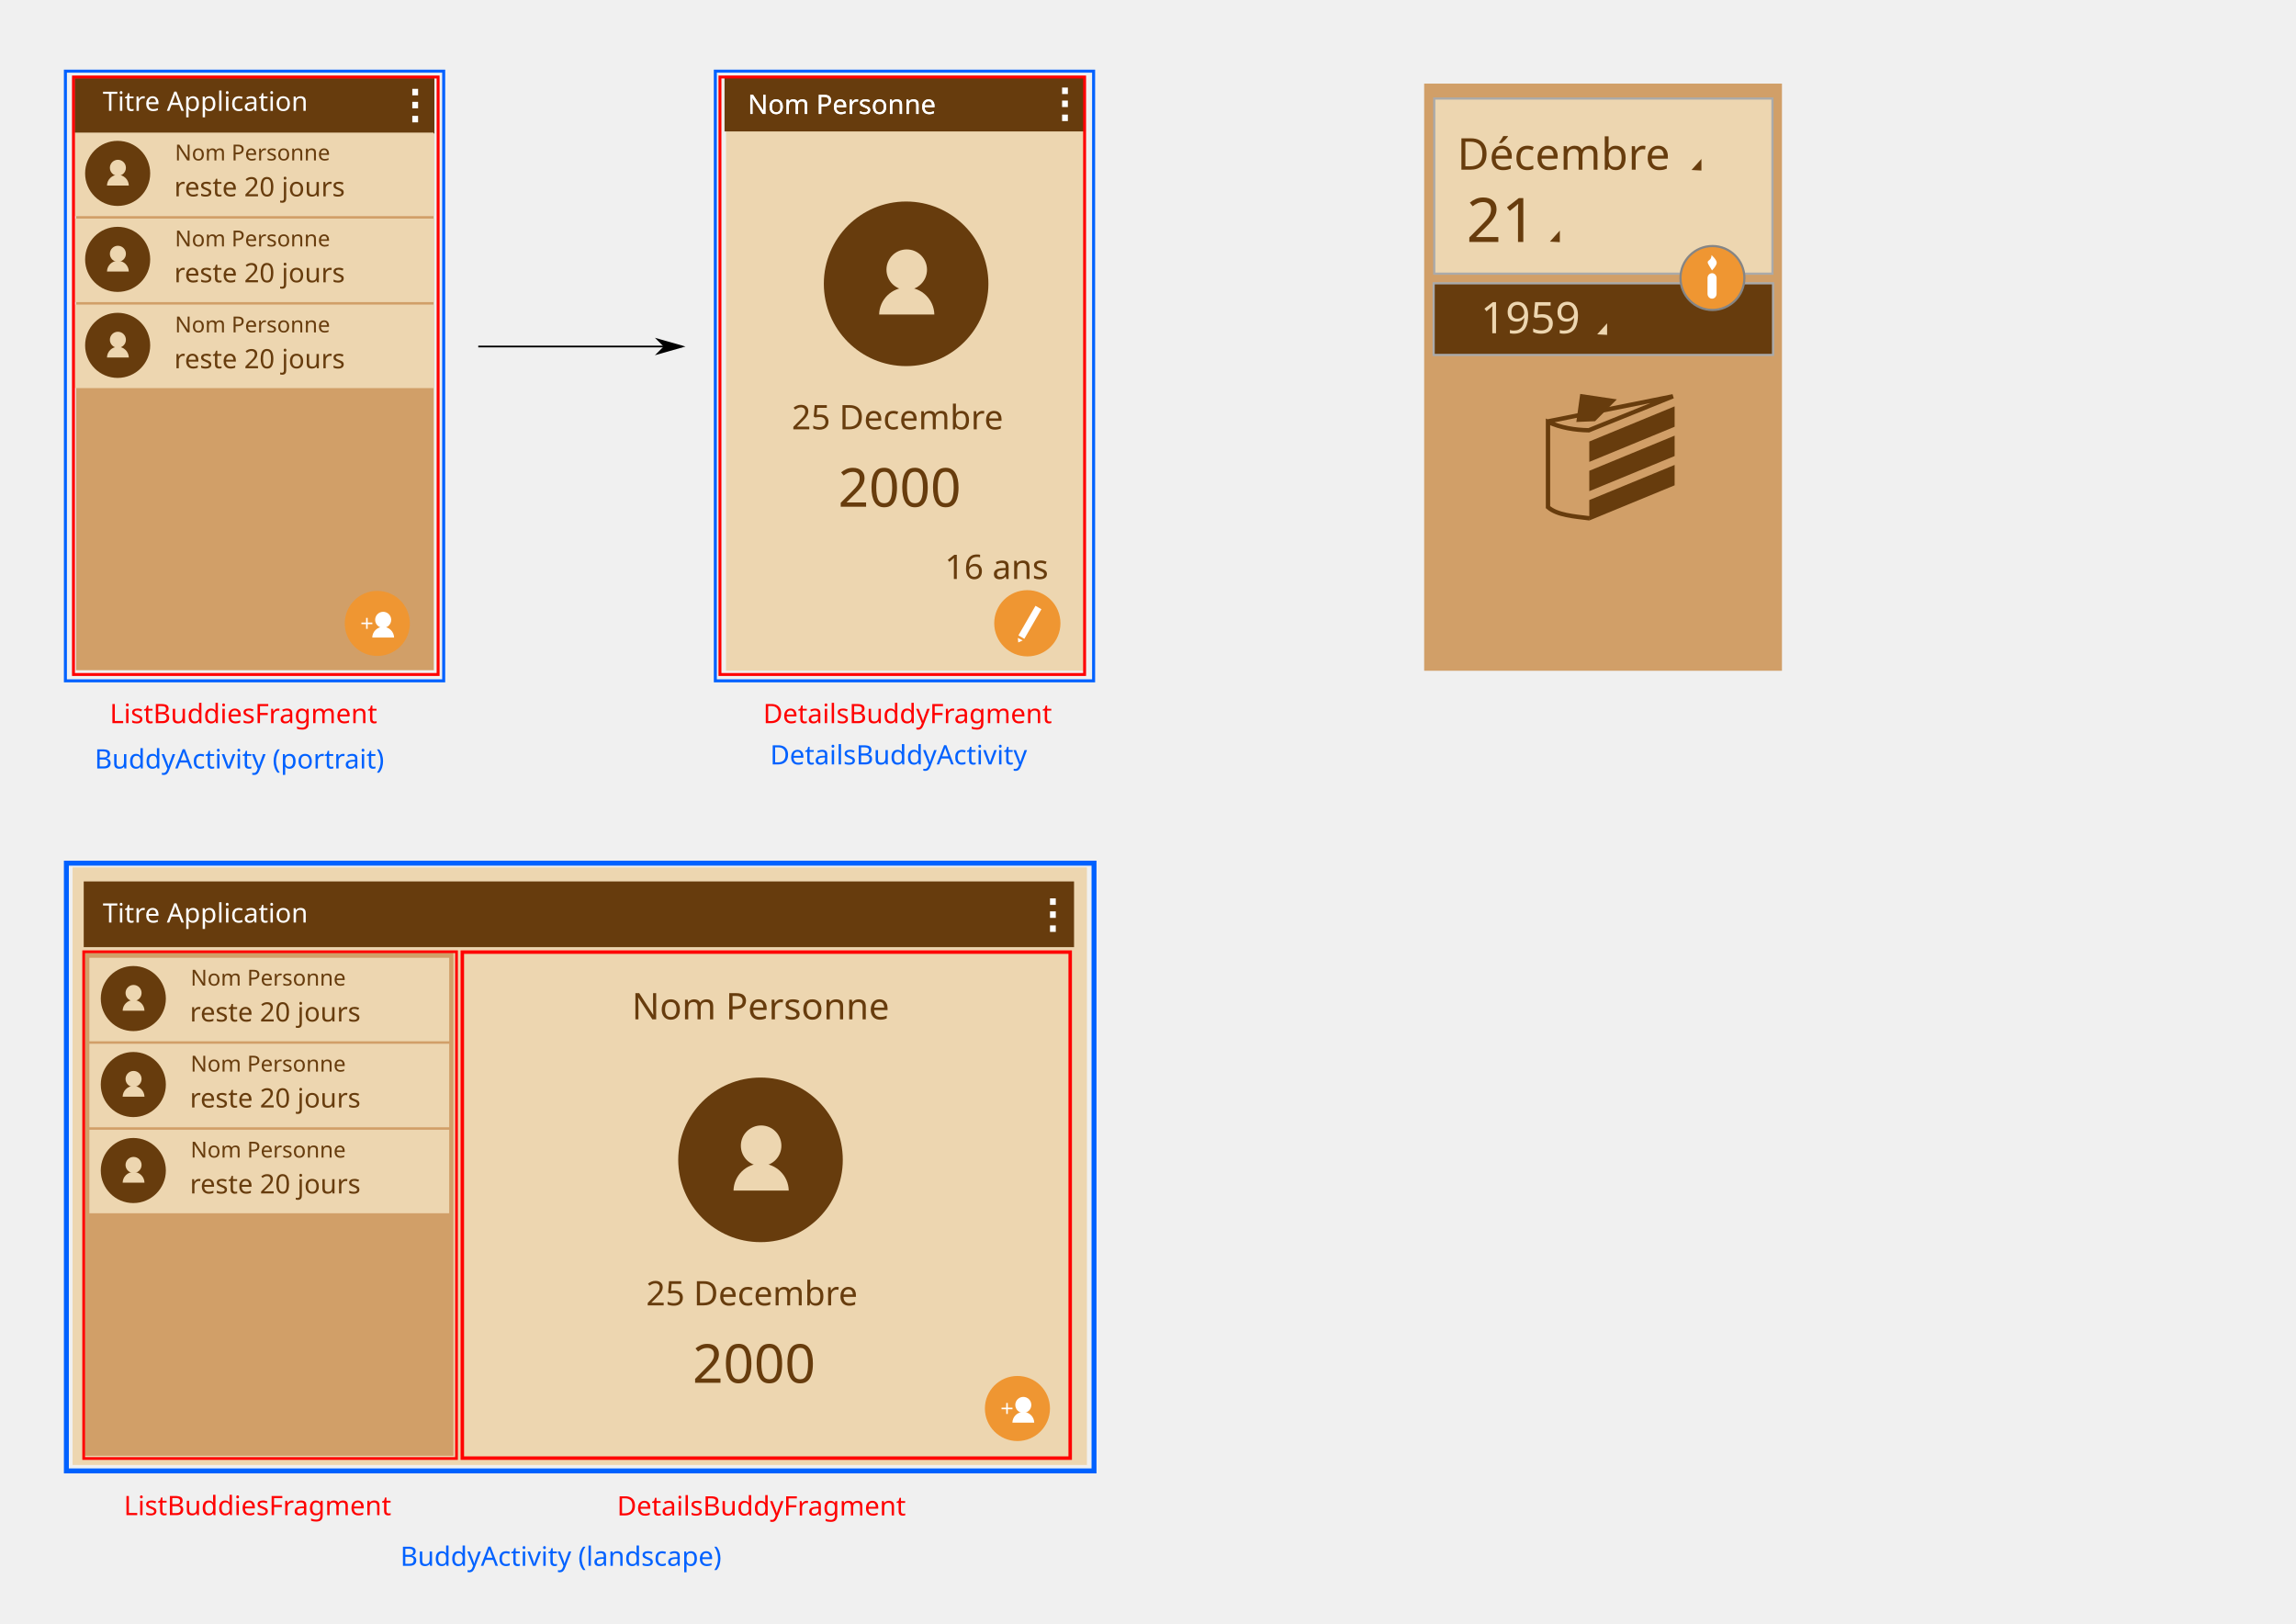
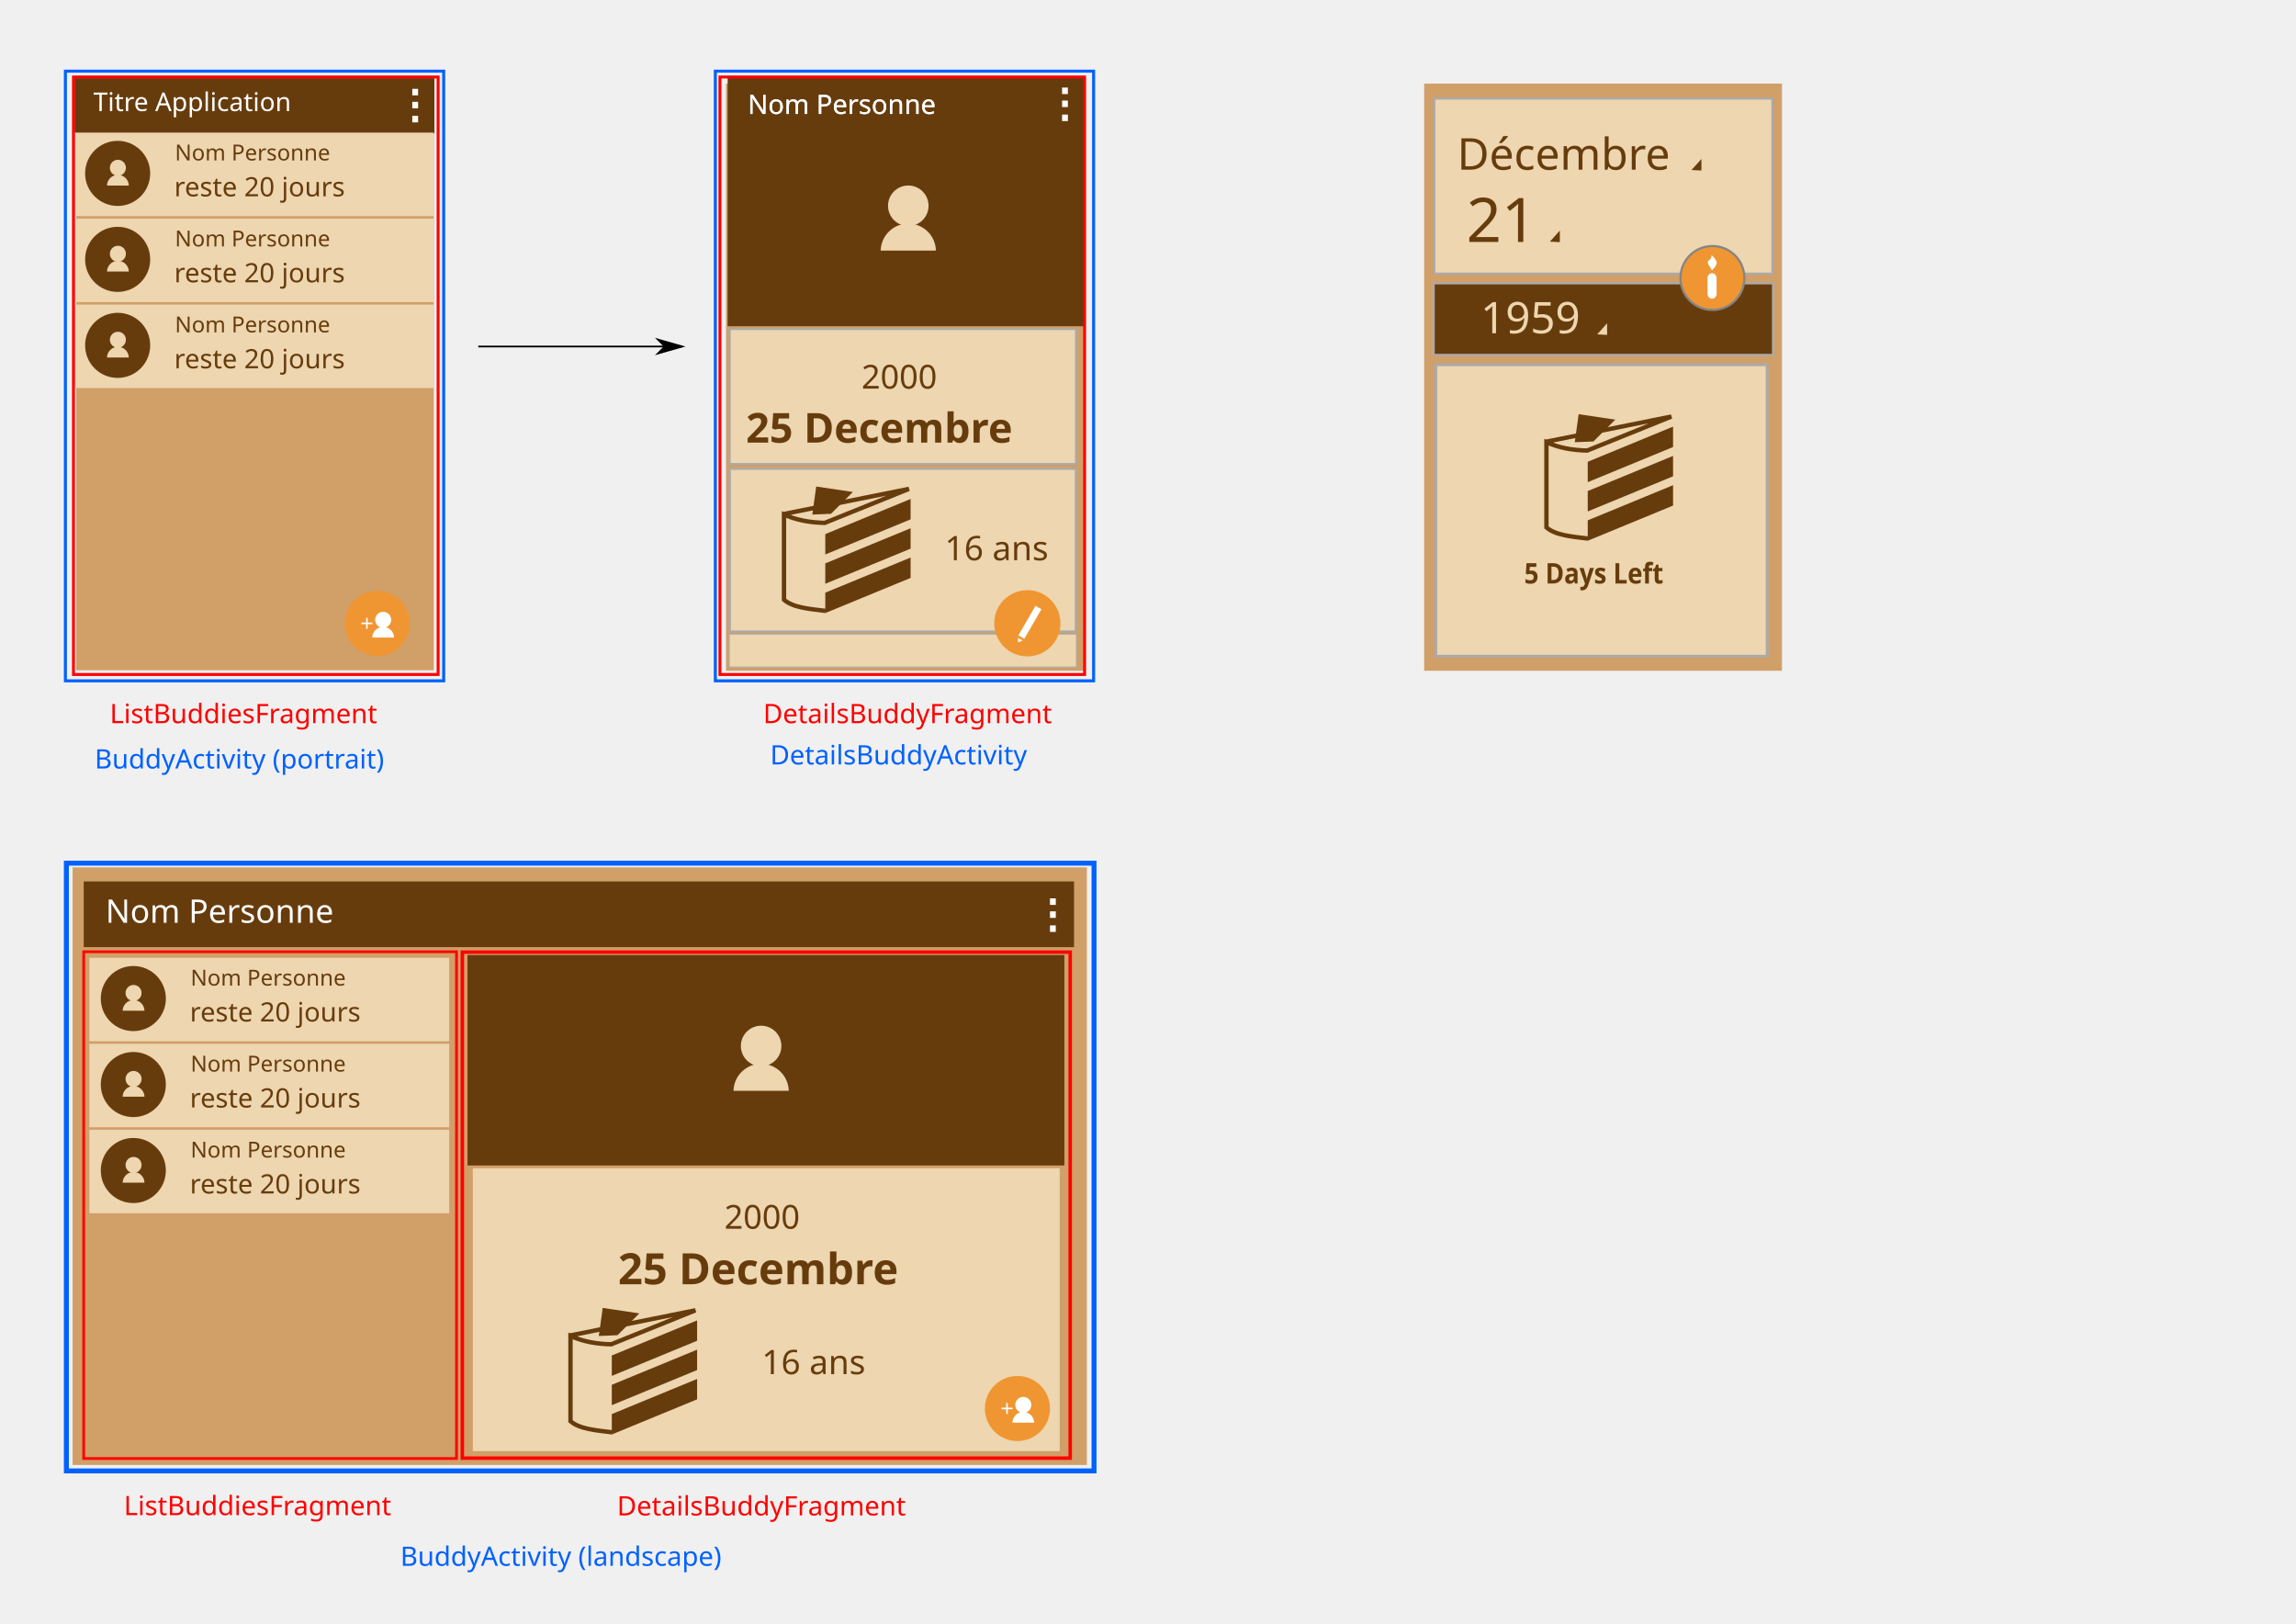
<svg xmlns="http://www.w3.org/2000/svg" width="297mm" height="210mm" viewBox="0 0 1052.362 744.094" id="svg2" version="1.1">
  <defs id="defs4">
    <marker orient="auto" refY="0" refX="0" id="Arrow1Lend" style="overflow:visible">
      <path id="path4386" d="M 0,0 5,-5 -12.5,0 5,5 0,0 Z" style="fill:#000000;fill-opacity:1;fill-rule:evenodd;stroke:#000000;stroke-width:1pt;stroke-opacity:1" transform="matrix(-0.8,0,0,-0.8,-10,0)" />
    </marker>
  </defs>
  <g id="layer1" transform="translate(0,-308.2677)">
-     <rect y="705.767" x="33.273" height="273.848" width="464.905" id="rect4206" style="opacity:1;fill:#edd6b0;fill-opacity:1;stroke:none;stroke-width:1.6;stroke-linecap:round;stroke-linejoin:round;stroke-miterlimit:4;stroke-dasharray:none;stroke-opacity:1" />
+     <rect y="705.767" x="33.273" height="273.848" width="464.905" id="rect4206" style="opacity:1;fill:#d19f68;fill-opacity:1;stroke:none;stroke-width:1.6;stroke-linecap:round;stroke-linejoin:round;stroke-miterlimit:4;stroke-dasharray:none;stroke-opacity:1" />
    <rect style="opacity:1;fill:#d19f68;fill-opacity:1;stroke:none;stroke-width:1.6;stroke-linecap:round;stroke-linejoin:round;stroke-miterlimit:4;stroke-dasharray:none;stroke-opacity:1" id="rect4136" width="163.991" height="271.062" x="34.849" y="344.351" />
    <rect style="opacity:1;fill:#673c0d;fill-opacity:1;stroke:none;stroke-width:1.6;stroke-linecap:round;stroke-linejoin:round;stroke-miterlimit:4;stroke-dasharray:none;stroke-opacity:1" id="rect4138" width="164.932" height="25.331" x="34.176" y="344.086" />
-     <rect style="opacity:1;fill:#edd6b0;fill-opacity:1;stroke:none;stroke-width:1.6;stroke-linecap:round;stroke-linejoin:round;stroke-miterlimit:4;stroke-dasharray:none;stroke-opacity:1" id="rect4136-3" width="163.991" height="269.072" x="332.762" y="346.581" />
-     <g id="g4245" transform="matrix(0.7880698,0,0,0.7880698,-36.45171,713.5297)">
-       <circle r="47.857" cy="160.219" cx="488.571" id="path4208" style="opacity:1;fill:#673c0d;fill-opacity:1;stroke:none;stroke-width:1.6;stroke-linecap:round;stroke-linejoin:round;stroke-miterlimit:4;stroke-dasharray:none;stroke-opacity:1" />
-       <circle r="11.786" cy="152.005" cx="488.929" id="path4210" style="opacity:1;fill:#edd6b0;fill-opacity:1;stroke:none;stroke-width:1.6;stroke-linecap:round;stroke-linejoin:round;stroke-miterlimit:4;stroke-dasharray:none;stroke-opacity:1" />
-       <path id="circle4212" d="M 488.928,162.361 A 16.071,16.071 0 0 0 472.875,178.076 l 32.111,0 a 16.071,16.071 0 0 0 -16.059,-15.715 z" style="opacity:1;fill:#edd6b0;fill-opacity:1;stroke:none;stroke-width:1.6;stroke-linecap:round;stroke-linejoin:round;stroke-miterlimit:4;stroke-dasharray:none;stroke-opacity:1" />
-     </g>
-     <rect style="opacity:1;fill:#673c0d;fill-opacity:1;stroke:none;stroke-width:1.6;stroke-linecap:round;stroke-linejoin:round;stroke-miterlimit:4;stroke-dasharray:none;stroke-opacity:1" id="rect4138-6" width="164.932" height="25.331" x="332.089" y="343.164" />
+     <rect style="opacity:1;fill:#d19f68;fill-opacity:1;stroke:none;stroke-width:1.6;stroke-linecap:round;stroke-linejoin:round;stroke-miterlimit:4;stroke-dasharray:none;stroke-opacity:1" id="rect4136-3" width="163.991" height="269.072" x="332.762" y="346.581" />
+     <rect y="598.853" x="334.242" height="15.108" width="159.145" id="rect4424" style="opacity:1;fill:#edd6b0;fill-opacity:1;stroke:#aaaaaa;stroke-width:0.44;stroke-miterlimit:4;stroke-dasharray:none;stroke-opacity:1" />
+     <g id="g4245" transform="matrix(0.7880698,0,0,0.7880698,-33.59457,659.9583)">
+       <rect style="opacity:1;fill:#673c0d;fill-opacity:1;stroke:none;stroke-width:8;stroke-linecap:round;stroke-linejoin:round;stroke-miterlimit:4;stroke-dasharray:none;stroke-opacity:1" id="rect4334" width="347.141" height="122.36" x="314.541" y="109.096" />
+       <circle r="11.786" cy="161.975" cx="485.303" id="path4210" style="opacity:1;fill:#edd6b0;fill-opacity:1;stroke:none;stroke-width:1.6;stroke-linecap:round;stroke-linejoin:round;stroke-miterlimit:4;stroke-dasharray:none;stroke-opacity:1" />
+       <path id="circle4212" d="m 485.302,172.331 a 16.071,16.071 0 0 0 -16.053,15.715 l 32.111,0 a 16.071,16.071 0 0 0 -16.059,-15.715 z" style="opacity:1;fill:#edd6b0;fill-opacity:1;stroke:none;stroke-width:1.6;stroke-linecap:round;stroke-linejoin:round;stroke-miterlimit:4;stroke-dasharray:none;stroke-opacity:1" />
+     </g>
+     <rect style="opacity:1;fill:#673c0d;fill-opacity:1;stroke:none;stroke-width:1.6;stroke-linecap:round;stroke-linejoin:round;stroke-miterlimit:4;stroke-dasharray:none;stroke-opacity:1" id="rect4138-6" width="163.503" height="114.617" x="333.517" y="343.164" />
    <text xml:space="preserve" style="font-style:normal;font-weight:normal;font-size:12.273px;line-height:125%;font-family:Sans;letter-spacing:0px;word-spacing:0px;fill:#ffffff;fill-opacity:1;stroke:none;stroke-width:1px;stroke-linecap:butt;stroke-linejoin:miter;stroke-opacity:1" x="342.703" y="360.481" id="text4158">
      <tspan id="tspan4160" x="342.703" y="360.481">Nom Personne</tspan>
    </text>
-     <text xml:space="preserve" style="font-style:normal;font-weight:normal;font-size:15.52px;line-height:125%;font-family:Sans;letter-spacing:0px;word-spacing:0px;fill:#673c0d;fill-opacity:1;stroke:none;stroke-width:1px;stroke-linecap:butt;stroke-linejoin:miter;stroke-opacity:1;" x="296.13" y="906.486" id="text4158-7-3">
-       <tspan id="tspan4160-5-5" x="296.13" y="906.486">25 Decembre</tspan>
-     </text>
-     <text id="text4200" y="941.964" x="317.415" style="font-style:normal;font-weight:normal;font-size:24.641px;line-height:125%;font-family:Sans;letter-spacing:0px;word-spacing:0px;fill:#673c0d;fill-opacity:1;stroke:none;stroke-width:1px;stroke-linecap:butt;stroke-linejoin:miter;stroke-opacity:1;" xml:space="preserve">
-       <tspan y="941.964" x="317.415" id="tspan4202">2000</tspan>
-     </text>
-     <text id="text4204" y="573.595" x="433.034" style="font-style:normal;font-weight:normal;font-size:15.52px;line-height:125%;font-family:Sans;letter-spacing:0px;word-spacing:0px;fill:#673c0d;fill-opacity:1;stroke:none;stroke-width:1px;stroke-linecap:butt;stroke-linejoin:miter;stroke-opacity:1;" xml:space="preserve">
-       <tspan y="573.595" x="433.034" id="tspan4206">16 ans</tspan>
+     <rect y="459.077" x="334.466" height="61.802" width="158.696" id="rect4317" style="opacity:1;fill:#edd6b0;fill-opacity:1;stroke:#aaaaaa;stroke-width:0.888;stroke-miterlimit:4;stroke-dasharray:none;stroke-opacity:1" />
+     <rect style="opacity:1;fill:#edd6b0;fill-opacity:1;stroke:#aaaaaa;stroke-width:0.975;stroke-miterlimit:4;stroke-dasharray:none;stroke-opacity:1" id="rect4422" width="158.609" height="74.572" x="334.51" y="523.121" />
+     <text id="text4204" y="565.023" x="433.034" style="font-style:normal;font-weight:normal;font-size:15.52px;line-height:125%;font-family:Sans;letter-spacing:0px;word-spacing:0px;fill:#673c0d;fill-opacity:1;stroke:none;stroke-width:1px;stroke-linecap:butt;stroke-linejoin:miter;stroke-opacity:1" xml:space="preserve">
+       <tspan y="565.023" x="433.034" id="tspan4206">16 ans</tspan>
    </text>
    <text id="text4217" y="660.438" x="43.39" style="font-style:normal;font-weight:normal;font-size:12.273px;line-height:125%;font-family:Sans;letter-spacing:0px;word-spacing:0px;fill:#c60000;fill-opacity:1;stroke:none;stroke-width:1px;stroke-linecap:butt;stroke-linejoin:miter;stroke-opacity:1" xml:space="preserve">
      <tspan y="660.438" x="43.39" id="tspan4219" style="fill:#0061ff;fill-opacity:1">BuddyActivity (portrait)</tspan>
    </text>
    <text id="text4217-6" y="658.581" x="352.983" style="font-style:normal;font-weight:normal;font-size:12.273px;line-height:125%;font-family:Sans;letter-spacing:0px;word-spacing:0px;fill:#0061ff;fill-opacity:1;stroke:none;stroke-width:1px;stroke-linecap:butt;stroke-linejoin:miter;stroke-opacity:1" xml:space="preserve">
      <tspan y="658.581" x="352.983" id="tspan4219-2">DetailsBuddyActivity</tspan>
    </text>
-     <rect y="744.351" x="38.849" height="231.062" width="168.991" id="rect4295" style="opacity:1;fill:#d19f68;fill-opacity:1;stroke:none;stroke-width:1.6;stroke-linecap:round;stroke-linejoin:round;stroke-miterlimit:4;stroke-dasharray:none;stroke-opacity:1" />
+     <rect y="843.636" x="216.707" height="129.634" width="268.991" id="rect4295" style="opacity:1;fill:#edd6b0;fill-opacity:1;stroke:none;stroke-width:1.6;stroke-linecap:round;stroke-linejoin:round;stroke-miterlimit:4;stroke-dasharray:none;stroke-opacity:1" />
    <rect style="opacity:1;fill:#edd6b0;fill-opacity:1;stroke:none;stroke-width:1.6;stroke-linecap:round;stroke-linejoin:round;stroke-miterlimit:4;stroke-dasharray:none;stroke-opacity:1" id="rect4243" width="164.932" height="38.278" x="40.959" y="747.184" />
    <g id="g4250" transform="matrix(0.3116992,0,0,0.3116992,-91.18051,715.9364)">
      <circle style="opacity:1;fill:#673c0d;fill-opacity:1;stroke:none;stroke-width:1.6;stroke-linecap:round;stroke-linejoin:round;stroke-miterlimit:4;stroke-dasharray:none;stroke-opacity:1" id="circle4252" cx="488.571" cy="160.219" r="47.857" />
      <circle style="opacity:1;fill:#edd6b0;fill-opacity:1;stroke:none;stroke-width:1.6;stroke-linecap:round;stroke-linejoin:round;stroke-miterlimit:4;stroke-dasharray:none;stroke-opacity:1" id="circle4254" cx="488.929" cy="152.005" r="11.786" />
      <path style="opacity:1;fill:#edd6b0;fill-opacity:1;stroke:none;stroke-width:1.6;stroke-linecap:round;stroke-linejoin:round;stroke-miterlimit:4;stroke-dasharray:none;stroke-opacity:1" d="M 488.928,162.361 A 16.071,16.071 0 0 0 472.875,178.076 l 32.111,0 a 16.071,16.071 0 0 0 -16.059,-15.715 z" id="path4256" />
    </g>
    <text id="text4258" y="776.391" x="87.018" style="font-style:normal;font-weight:normal;font-size:12.23px;line-height:125%;font-family:Sans;letter-spacing:0px;word-spacing:0px;fill:#673c0d;fill-opacity:1;stroke:none;stroke-width:1px;stroke-linecap:butt;stroke-linejoin:miter;stroke-opacity:1;" xml:space="preserve">
      <tspan y="776.391" x="87.018" id="tspan4260">reste 20 jours</tspan>
    </text>
    <circle style="opacity:1;fill:#ef9632;fill-opacity:1;stroke:none;stroke-width:1.6;stroke-linecap:round;stroke-linejoin:round;stroke-miterlimit:4;stroke-dasharray:none;stroke-opacity:1" id="circle4339" cx="172.933" cy="593.96" r="14.917" />
    <rect style="opacity:1;fill:#ffffff;fill-opacity:1;stroke:none;stroke-width:1.6;stroke-linecap:round;stroke-linejoin:round;stroke-miterlimit:4;stroke-dasharray:none;stroke-opacity:1" id="rect4348" width="0.719" height="5.027" x="167.8" y="591.421" />
    <rect y="165.646" x="-594.294" height="5.027" width="0.719" id="rect4350" style="opacity:1;fill:#ffffff;fill-opacity:1;stroke:none;stroke-width:1.6;stroke-linecap:round;stroke-linejoin:round;stroke-miterlimit:4;stroke-dasharray:none;stroke-opacity:1" transform="matrix(0,-1,1,0,0,0)" />
    <text xml:space="preserve" style="font-style:normal;font-weight:normal;font-size:10.13px;line-height:125%;font-family:Sans;letter-spacing:0px;word-spacing:0px;fill:#673c0d;fill-opacity:1;stroke:none;stroke-width:1px;stroke-linecap:butt;stroke-linejoin:miter;stroke-opacity:1;" x="87.336" y="759.938" id="text4158-3">
      <tspan id="tspan4160-6" x="87.336" y="759.938">Nom Personne</tspan>
    </text>
    <rect y="786.588" x="40.959" height="38.278" width="164.932" id="rect4214" style="opacity:1;fill:#edd6b0;fill-opacity:1;stroke:none;stroke-width:1.6;stroke-linecap:round;stroke-linejoin:round;stroke-miterlimit:4;stroke-dasharray:none;stroke-opacity:1" />
    <g transform="matrix(0.3116992,0,0,0.3116992,-91.18051,755.3398)" id="g4216">
      <circle r="47.857" cy="160.219" cx="488.571" id="circle4218" style="opacity:1;fill:#673c0d;fill-opacity:1;stroke:none;stroke-width:1.6;stroke-linecap:round;stroke-linejoin:round;stroke-miterlimit:4;stroke-dasharray:none;stroke-opacity:1" />
      <circle r="11.786" cy="152.005" cx="488.929" id="circle4220" style="opacity:1;fill:#edd6b0;fill-opacity:1;stroke:none;stroke-width:1.6;stroke-linecap:round;stroke-linejoin:round;stroke-miterlimit:4;stroke-dasharray:none;stroke-opacity:1" />
      <path id="path4222" d="M 488.928,162.361 A 16.071,16.071 0 0 0 472.875,178.076 l 32.111,0 a 16.071,16.071 0 0 0 -16.059,-15.715 z" style="opacity:1;fill:#edd6b0;fill-opacity:1;stroke:none;stroke-width:1.6;stroke-linecap:round;stroke-linejoin:round;stroke-miterlimit:4;stroke-dasharray:none;stroke-opacity:1" />
    </g>
    <text xml:space="preserve" style="font-style:normal;font-weight:normal;font-size:12.23px;line-height:125%;font-family:Sans;letter-spacing:0px;word-spacing:0px;fill:#673c0d;fill-opacity:1;stroke:none;stroke-width:1px;stroke-linecap:butt;stroke-linejoin:miter;stroke-opacity:1;" x="87.018" y="815.795" id="text4224">
      <tspan id="tspan4226" x="87.018" y="815.795">reste 20 jours</tspan>
    </text>
    <text id="text4228" y="799.342" x="87.336" style="font-style:normal;font-weight:normal;font-size:10.13px;line-height:125%;font-family:Sans;letter-spacing:0px;word-spacing:0px;fill:#673c0d;fill-opacity:1;stroke:none;stroke-width:1px;stroke-linecap:butt;stroke-linejoin:miter;stroke-opacity:1;" xml:space="preserve">
      <tspan y="799.342" x="87.336" id="tspan4230">Nom Personne</tspan>
    </text>
    <rect style="opacity:1;fill:#edd6b0;fill-opacity:1;stroke:none;stroke-width:1.6;stroke-linecap:round;stroke-linejoin:round;stroke-miterlimit:4;stroke-dasharray:none;stroke-opacity:1" id="rect4232" width="164.932" height="38.278" x="40.959" y="825.991" />
    <g id="g4234" transform="matrix(0.3116992,0,0,0.3116992,-91.18051,794.7433)">
      <circle style="opacity:1;fill:#673c0d;fill-opacity:1;stroke:none;stroke-width:1.6;stroke-linecap:round;stroke-linejoin:round;stroke-miterlimit:4;stroke-dasharray:none;stroke-opacity:1" id="circle4236" cx="488.571" cy="160.219" r="47.857" />
      <circle style="opacity:1;fill:#edd6b0;fill-opacity:1;stroke:none;stroke-width:1.6;stroke-linecap:round;stroke-linejoin:round;stroke-miterlimit:4;stroke-dasharray:none;stroke-opacity:1" id="circle4238" cx="488.929" cy="152.005" r="11.786" />
      <path style="opacity:1;fill:#edd6b0;fill-opacity:1;stroke:none;stroke-width:1.6;stroke-linecap:round;stroke-linejoin:round;stroke-miterlimit:4;stroke-dasharray:none;stroke-opacity:1" d="M 488.928,162.361 A 16.071,16.071 0 0 0 472.875,178.076 l 32.111,0 a 16.071,16.071 0 0 0 -16.059,-15.715 z" id="path4240" />
    </g>
    <text id="text4242" y="855.198" x="87.018" style="font-style:normal;font-weight:normal;font-size:12.23px;line-height:125%;font-family:Sans;letter-spacing:0px;word-spacing:0px;fill:#673c0d;fill-opacity:1;stroke:none;stroke-width:1px;stroke-linecap:butt;stroke-linejoin:miter;stroke-opacity:1;" xml:space="preserve">
      <tspan y="855.198" x="87.018" id="tspan4244">reste 20 jours</tspan>
    </text>
    <text xml:space="preserve" style="font-style:normal;font-weight:normal;font-size:10.13px;line-height:125%;font-family:Sans;letter-spacing:0px;word-spacing:0px;fill:#673c0d;fill-opacity:1;stroke:none;stroke-width:1px;stroke-linecap:butt;stroke-linejoin:miter;stroke-opacity:1;" x="87.336" y="838.745" id="text4246">
      <tspan id="tspan4248" x="87.336" y="838.745">Nom Personne</tspan>
    </text>
    <circle style="fill:#ef9632;fill-opacity:1;fill-rule:evenodd;stroke:none;stroke-width:1px;stroke-linecap:butt;stroke-linejoin:miter;stroke-opacity:1" id="path3396" cx="470.875" cy="593.895" r="15.178" />
    <g id="g4202" transform="matrix(0.689866,0.3982943,-0.3982943,0.689866,248.6204,337.6082)">
      <rect y="128.073" x="401.536" height="19.655" width="3.931" id="rect4198" style="fill:#ffffff;fill-opacity:1;stroke:none" />
      <path id="path4200" d="m 401.965,149.143 3.159,-0.126 -1.643,2.274 z" style="fill:#ffffff;fill-opacity:1;fill-rule:evenodd;stroke:none;stroke-width:1px;stroke-linecap:butt;stroke-linejoin:miter;stroke-opacity:1" />
    </g>
    <rect style="opacity:1;fill:#673c0d;fill-opacity:1;stroke:none;stroke-width:1.6;stroke-linecap:round;stroke-linejoin:round;stroke-miterlimit:4;stroke-dasharray:none;stroke-opacity:1" id="rect4138-3" width="453.905" height="30.107" x="38.375" y="712.207" />
    <text id="text4223" y="360.481" x="342.703" style="font-style:normal;font-weight:normal;font-size:12.273px;line-height:125%;font-family:Sans;letter-spacing:0px;word-spacing:0px;fill:#ffffff;fill-opacity:1;stroke:none;stroke-width:1px;stroke-linecap:butt;stroke-linejoin:miter;stroke-opacity:1" xml:space="preserve">
      <tspan y="360.481" x="342.703" id="tspan4225">Nom Personne</tspan>
    </text>
-     <text id="text4223-5" y="775.396" x="289.611" style="font-style:normal;font-weight:normal;font-size:16.804px;line-height:125%;font-family:Sans;letter-spacing:0px;word-spacing:0px;fill:#673c0d;fill-opacity:1;stroke:none;stroke-width:1px;stroke-linecap:butt;stroke-linejoin:miter;stroke-opacity:1;" xml:space="preserve">
-       <tspan y="775.396" x="289.611" id="tspan4225-3">Nom Personne</tspan>
-     </text>
-     <text id="text4239-5" y="731.04" x="47.103" style="font-style:normal;font-weight:normal;font-size:12.273px;line-height:125%;font-family:Sans;letter-spacing:0px;word-spacing:0px;fill:#ffffff;fill-opacity:1;stroke:none;stroke-width:1px;stroke-linecap:butt;stroke-linejoin:miter;stroke-opacity:1" xml:space="preserve">
-       <tspan y="731.04" x="47.103" id="tspan4241-6">Titre Application</tspan>
+     <text id="text4223-5" y="731.138" x="48.371" style="font-style:normal;font-weight:normal;font-size:14.882px;line-height:125%;font-family:Sans;letter-spacing:0px;word-spacing:0px;fill:#ffffff;fill-opacity:1;stroke:none;stroke-width:1px;stroke-linecap:butt;stroke-linejoin:miter;stroke-opacity:1" xml:space="preserve">
+       <tspan y="731.138" x="48.371" id="tspan4225-3">Nom Personne</tspan>
    </text>
    <g id="g4685" transform="matrix(0.7880698,0,0,0.7880698,-16.08315,299.1455)">
      <rect y="533.988" x="631.093" height="3.777" width="3.365" id="rect4290" style="fill:#ffffff;fill-opacity:1;stroke:none" />
      <rect style="fill:#ffffff;fill-opacity:1;stroke:none" id="rect4292" width="3.365" height="3.777" x="631.093" y="541.542" />
      <rect y="549.7" x="631.093" height="3.777" width="3.365" id="rect4294" style="fill:#ffffff;fill-opacity:1;stroke:none" />
    </g>
    <rect style="fill:none;fill-opacity:1;stroke:#ff0000;stroke-width:1.251;stroke-miterlimit:4;stroke-dasharray:none;stroke-opacity:1" id="rect4296" width="170.886" height="232.243" x="38.356" y="744.415" />
    <rect y="744.588" x="211.904" height="231.898" width="278.619" id="rect4298" style="fill:none;fill-opacity:1;stroke:#ff0000;stroke-width:1.596;stroke-miterlimit:4;stroke-dasharray:none;stroke-opacity:1" />
    <rect style="fill:none;fill-opacity:1;stroke:#0061ff;stroke-width:2.274;stroke-miterlimit:4;stroke-dasharray:none;stroke-opacity:1" id="rect4302" width="471.018" height="278.504" x="30.424" y="703.834" />
    <rect y="340.876" x="29.978" height="279.396" width="173.384" id="rect4209" style="fill:none;fill-opacity:1;stroke:#0061ff;stroke-width:1.382;stroke-miterlimit:4;stroke-dasharray:none;stroke-opacity:1" />
    <rect y="369.035" x="33.778" height="38.278" width="164.932" id="rect4219" style="opacity:1;fill:#edd6b0;fill-opacity:1;stroke:none;stroke-width:1.6;stroke-linecap:round;stroke-linejoin:round;stroke-miterlimit:4;stroke-dasharray:none;stroke-opacity:1" />
    <g transform="matrix(0.3116992,0,0,0.3116992,-98.36116,337.7868)" id="g4221">
      <circle r="47.857" cy="160.219" cx="488.571" id="circle4223" style="opacity:1;fill:#673c0d;fill-opacity:1;stroke:none;stroke-width:1.6;stroke-linecap:round;stroke-linejoin:round;stroke-miterlimit:4;stroke-dasharray:none;stroke-opacity:1" />
      <circle r="11.786" cy="152.005" cx="488.929" id="circle4225" style="opacity:1;fill:#edd6b0;fill-opacity:1;stroke:none;stroke-width:1.6;stroke-linecap:round;stroke-linejoin:round;stroke-miterlimit:4;stroke-dasharray:none;stroke-opacity:1" />
      <path id="path4227" d="M 488.928,162.361 A 16.071,16.071 0 0 0 472.875,178.076 l 32.111,0 a 16.071,16.071 0 0 0 -16.059,-15.715 z" style="opacity:1;fill:#edd6b0;fill-opacity:1;stroke:none;stroke-width:1.6;stroke-linecap:round;stroke-linejoin:round;stroke-miterlimit:4;stroke-dasharray:none;stroke-opacity:1" />
    </g>
    <text xml:space="preserve" style="font-style:normal;font-weight:normal;font-size:12.23px;line-height:125%;font-family:Sans;letter-spacing:0px;word-spacing:0px;fill:#673c0d;fill-opacity:1;stroke:none;stroke-width:1px;stroke-linecap:butt;stroke-linejoin:miter;stroke-opacity:1;" x="79.838" y="398.242" id="text4229">
      <tspan id="tspan4231" x="79.838" y="398.242">reste 20 jours</tspan>
    </text>
    <text id="text4233" y="381.788" x="80.156" style="font-style:normal;font-weight:normal;font-size:10.13px;line-height:125%;font-family:Sans;letter-spacing:0px;word-spacing:0px;fill:#673c0d;fill-opacity:1;stroke:none;stroke-width:1px;stroke-linecap:butt;stroke-linejoin:miter;stroke-opacity:1;" xml:space="preserve">
      <tspan y="381.788" x="80.156" id="tspan4235">Nom Personne</tspan>
    </text>
    <rect style="opacity:1;fill:#edd6b0;fill-opacity:1;stroke:none;stroke-width:1.6;stroke-linecap:round;stroke-linejoin:round;stroke-miterlimit:4;stroke-dasharray:none;stroke-opacity:1" id="rect4237" width="164.932" height="38.278" x="33.778" y="408.438" />
    <g id="g4239" transform="matrix(0.3116992,0,0,0.3116992,-98.36116,377.1903)">
      <circle style="opacity:1;fill:#673c0d;fill-opacity:1;stroke:none;stroke-width:1.6;stroke-linecap:round;stroke-linejoin:round;stroke-miterlimit:4;stroke-dasharray:none;stroke-opacity:1" id="circle4241" cx="488.571" cy="160.219" r="47.857" />
      <circle style="opacity:1;fill:#edd6b0;fill-opacity:1;stroke:none;stroke-width:1.6;stroke-linecap:round;stroke-linejoin:round;stroke-miterlimit:4;stroke-dasharray:none;stroke-opacity:1" id="circle4243" cx="488.929" cy="152.005" r="11.786" />
      <path style="opacity:1;fill:#edd6b0;fill-opacity:1;stroke:none;stroke-width:1.6;stroke-linecap:round;stroke-linejoin:round;stroke-miterlimit:4;stroke-dasharray:none;stroke-opacity:1" d="M 488.928,162.361 A 16.071,16.071 0 0 0 472.875,178.076 l 32.111,0 a 16.071,16.071 0 0 0 -16.059,-15.715 z" id="path4245" />
    </g>
    <text id="text4247" y="437.645" x="79.838" style="font-style:normal;font-weight:normal;font-size:12.23px;line-height:125%;font-family:Sans;letter-spacing:0px;word-spacing:0px;fill:#673c0d;fill-opacity:1;stroke:none;stroke-width:1px;stroke-linecap:butt;stroke-linejoin:miter;stroke-opacity:1;" xml:space="preserve">
      <tspan y="437.645" x="79.838" id="tspan4249">reste 20 jours</tspan>
    </text>
    <text xml:space="preserve" style="font-style:normal;font-weight:normal;font-size:10.13px;line-height:125%;font-family:Sans;letter-spacing:0px;word-spacing:0px;fill:#673c0d;fill-opacity:1;stroke:none;stroke-width:1px;stroke-linecap:butt;stroke-linejoin:miter;stroke-opacity:1;" x="80.156" y="421.192" id="text4251">
      <tspan id="tspan4253" x="80.156" y="421.192">Nom Personne</tspan>
    </text>
    <rect y="447.841" x="33.778" height="38.278" width="164.932" id="rect4255" style="opacity:1;fill:#edd6b0;fill-opacity:1;stroke:none;stroke-width:1.6;stroke-linecap:round;stroke-linejoin:round;stroke-miterlimit:4;stroke-dasharray:none;stroke-opacity:1" />
    <circle style="opacity:1;fill:#673c0d;fill-opacity:1;stroke:none;stroke-width:1.6;stroke-linecap:round;stroke-linejoin:round;stroke-miterlimit:4;stroke-dasharray:none;stroke-opacity:1" id="circle4259" cx="53.926" cy="466.534" r="14.917" />
    <circle style="opacity:1;fill:#edd6b0;fill-opacity:1;stroke:none;stroke-width:1.6;stroke-linecap:round;stroke-linejoin:round;stroke-miterlimit:4;stroke-dasharray:none;stroke-opacity:1" id="circle4261" cx="54.038" cy="463.974" r="3.674" />
    <path style="opacity:1;fill:#edd6b0;fill-opacity:1;stroke:none;stroke-width:1.6;stroke-linecap:round;stroke-linejoin:round;stroke-miterlimit:4;stroke-dasharray:none;stroke-opacity:1" d="m 54.037,467.202 a 5.009,5.009 0 0 0 -5.004,4.898 l 10.009,0 a 5.009,5.009 0 0 0 -5.005,-4.898 z" id="path4263" />
    <circle r="3.674" cy="592.316" cx="175.625" id="circle4273" style="opacity:1;fill:#ffffff;fill-opacity:1;stroke:none;stroke-width:1.6;stroke-linecap:round;stroke-linejoin:round;stroke-miterlimit:4;stroke-dasharray:none;stroke-opacity:1" />
    <path id="path4275" d="m 175.625,595.544 a 5.009,5.009 0 0 0 -5.004,4.898 l 10.009,0 a 5.009,5.009 0 0 0 -5.005,-4.898 z" style="opacity:1;fill:#ffffff;fill-opacity:1;stroke:none;stroke-width:1.6;stroke-linecap:round;stroke-linejoin:round;stroke-miterlimit:4;stroke-dasharray:none;stroke-opacity:1" />
    <text xml:space="preserve" style="font-style:normal;font-weight:normal;font-size:12.23px;line-height:125%;font-family:Sans;letter-spacing:0px;word-spacing:0px;fill:#673c0d;fill-opacity:1;stroke:none;stroke-width:1px;stroke-linecap:butt;stroke-linejoin:miter;stroke-opacity:1;" x="79.838" y="477.049" id="text4265">
      <tspan id="tspan4267" x="79.838" y="477.049">reste 20 jours</tspan>
    </text>
    <text id="text4269" y="460.595" x="80.156" style="font-style:normal;font-weight:normal;font-size:10.13px;line-height:125%;font-family:Sans;letter-spacing:0px;word-spacing:0px;fill:#673c0d;fill-opacity:1;stroke:none;stroke-width:1px;stroke-linecap:butt;stroke-linejoin:miter;stroke-opacity:1;" xml:space="preserve">
      <tspan y="460.595" x="80.156" id="tspan4271">Nom Personne</tspan>
    </text>
    <circle style="opacity:1;fill:#ef9632;fill-opacity:1;stroke:none;stroke-width:1.6;stroke-linecap:round;stroke-linejoin:round;stroke-miterlimit:4;stroke-dasharray:none;stroke-opacity:1" id="circle4339-3" cx="466.336" cy="953.743" r="14.917" />
    <rect style="opacity:1;fill:#ffffff;fill-opacity:1;stroke:none;stroke-width:1.6;stroke-linecap:round;stroke-linejoin:round;stroke-miterlimit:4;stroke-dasharray:none;stroke-opacity:1" id="rect4348-6" width="0.719" height="5.027" x="461.203" y="951.204" />
    <rect y="459.049" x="-954.077" height="5.027" width="0.719" id="rect4350-7" style="opacity:1;fill:#ffffff;fill-opacity:1;stroke:none;stroke-width:1.6;stroke-linecap:round;stroke-linejoin:round;stroke-miterlimit:4;stroke-dasharray:none;stroke-opacity:1" transform="matrix(0,-1,1,0,0,0)" />
    <circle r="3.674" cy="952.099" cx="469.028" id="circle4273-5" style="opacity:1;fill:#ffffff;fill-opacity:1;stroke:none;stroke-width:1.6;stroke-linecap:round;stroke-linejoin:round;stroke-miterlimit:4;stroke-dasharray:none;stroke-opacity:1" />
    <path id="path4275-3" d="m 469.028,955.327 a 5.009,5.009 0 0 0 -5.004,4.898 l 10.009,0 a 5.009,5.009 0 0 0 -5.005,-4.898 z" style="opacity:1;fill:#ffffff;fill-opacity:1;stroke:none;stroke-width:1.6;stroke-linecap:round;stroke-linejoin:round;stroke-miterlimit:4;stroke-dasharray:none;stroke-opacity:1" />
-     <g id="g4245-5" transform="matrix(0.7880698,0,0,0.7880698,30.28796,312.0645)">
-       <circle r="47.857" cy="160.219" cx="488.571" id="path4208-6" style="opacity:1;fill:#673c0d;fill-opacity:1;stroke:none;stroke-width:1.6;stroke-linecap:round;stroke-linejoin:round;stroke-miterlimit:4;stroke-dasharray:none;stroke-opacity:1" />
+     <g id="g4245-5" transform="matrix(0.7880698,0,0,0.7880698,31.00224,282.7788)">
      <circle r="11.786" cy="152.005" cx="488.929" id="path4210-2" style="opacity:1;fill:#edd6b0;fill-opacity:1;stroke:none;stroke-width:1.6;stroke-linecap:round;stroke-linejoin:round;stroke-miterlimit:4;stroke-dasharray:none;stroke-opacity:1" />
      <path id="circle4212-9" d="M 488.928,162.361 A 16.071,16.071 0 0 0 472.875,178.076 l 32.111,0 a 16.071,16.071 0 0 0 -16.059,-15.715 z" style="opacity:1;fill:#edd6b0;fill-opacity:1;stroke:none;stroke-width:1.6;stroke-linecap:round;stroke-linejoin:round;stroke-miterlimit:4;stroke-dasharray:none;stroke-opacity:1" />
    </g>
-     <text xml:space="preserve" style="font-style:normal;font-weight:normal;font-size:15.52px;line-height:125%;font-family:Sans;letter-spacing:0px;word-spacing:0px;fill:#673c0d;fill-opacity:1;stroke:none;stroke-width:1px;stroke-linecap:butt;stroke-linejoin:miter;stroke-opacity:1;" x="362.87" y="505.021" id="text4158-7-3-1">
-       <tspan id="tspan4160-5-5-2" x="362.87" y="505.021">25 Decembre</tspan>
-     </text>
-     <text id="text4200-7" y="540.499" x="384.155" style="font-style:normal;font-weight:normal;font-size:24.641px;line-height:125%;font-family:Sans;letter-spacing:0px;word-spacing:0px;fill:#673c0d;fill-opacity:1;stroke:none;stroke-width:1px;stroke-linecap:butt;stroke-linejoin:miter;stroke-opacity:1;" xml:space="preserve">
-       <tspan y="540.499" x="384.155" id="tspan4202-0">2000</tspan>
+     <text xml:space="preserve" style="font-style:normal;font-weight:normal;font-size:18.879px;line-height:125%;font-family:Sans;letter-spacing:0px;word-spacing:0px;fill:#673c0d;fill-opacity:1;stroke:none;stroke-width:1px;stroke-linecap:butt;stroke-linejoin:miter;stroke-opacity:1" x="342.393" y="510.404" id="text4158-7-3-1" transform="scale(0.9986089,1.001393)">
+       <tspan id="tspan4160-5-5-2" x="342.393" y="510.404" style="font-style:normal;font-variant:normal;font-weight:bold;font-stretch:normal;font-family:Sans;-inkscape-font-specification:'Sans Bold'">25 Decembre</tspan>
+     </text>
+     <text id="text4200-7" y="486.348" x="394.851" style="font-style:normal;font-weight:normal;font-size:15.144px;line-height:125%;font-family:Sans;letter-spacing:0px;word-spacing:0px;fill:#673c0d;fill-opacity:1;stroke:none;stroke-width:1px;stroke-linecap:butt;stroke-linejoin:miter;stroke-opacity:1" xml:space="preserve">
+       <tspan y="486.348" x="394.851" id="tspan4202-0">2000</tspan>
    </text>
    <rect y="343.559" x="33.674" height="273.806" width="167.135" id="rect4351" style="fill:none;fill-opacity:1;stroke:#ff0000;stroke-width:1.343;stroke-miterlimit:4;stroke-dasharray:none;stroke-opacity:1" />
    <rect style="fill:none;fill-opacity:1;stroke:#ff0000;stroke-width:1.343;stroke-miterlimit:4;stroke-dasharray:none;stroke-opacity:1" id="rect4353" width="167.135" height="273.806" x="329.988" y="343.559" />
    <text xml:space="preserve" style="font-style:normal;font-weight:normal;font-size:12.273px;line-height:125%;font-family:Sans;letter-spacing:0px;word-spacing:0px;fill:#c60000;fill-opacity:1;stroke:none;stroke-width:1px;stroke-linecap:butt;stroke-linejoin:miter;stroke-opacity:1" x="183.498" y="1025.834" id="text4355">
      <tspan style="fill:#0061ff;fill-opacity:1" id="tspan4357" x="183.498" y="1025.834">BuddyActivity (landscape)</tspan>
    </text>
    <rect style="fill:none;fill-opacity:1;stroke:#0061ff;stroke-width:1.382;stroke-miterlimit:4;stroke-dasharray:none;stroke-opacity:1" id="rect4359" width="173.384" height="279.396" x="327.868" y="340.876" />
    <text xml:space="preserve" style="font-style:normal;font-weight:normal;font-size:12.273px;line-height:125%;font-family:Sans;letter-spacing:0px;word-spacing:0px;fill:#ff0000;fill-opacity:1;stroke:none;stroke-width:1px;stroke-linecap:butt;stroke-linejoin:miter;stroke-opacity:1" x="349.799" y="639.668" id="text4361">
      <tspan id="tspan4363" x="349.799" y="639.668">DetailsBuddyFragment</tspan>
    </text>
    <text id="text4365" y="639.668" x="50.332" style="font-style:normal;font-weight:normal;font-size:12.273px;line-height:125%;font-family:Sans;letter-spacing:0px;word-spacing:0px;fill:#ff0000;fill-opacity:1;stroke:none;stroke-width:1px;stroke-linecap:butt;stroke-linejoin:miter;stroke-opacity:1" xml:space="preserve">
      <tspan y="639.668" x="50.332" id="tspan4367">ListBuddiesFragment</tspan>
    </text>
    <text xml:space="preserve" style="font-style:normal;font-weight:normal;font-size:12.273px;line-height:125%;font-family:Sans;letter-spacing:0px;word-spacing:0px;fill:#ff0000;fill-opacity:1;stroke:none;stroke-width:1px;stroke-linecap:butt;stroke-linejoin:miter;stroke-opacity:1" x="56.774" y="1002.606" id="text4369">
      <tspan id="tspan4371" x="56.774" y="1002.606">ListBuddiesFragment</tspan>
    </text>
    <text id="text4373" y="1002.743" x="282.813" style="font-style:normal;font-weight:normal;font-size:12.273px;line-height:125%;font-family:Sans;letter-spacing:0px;word-spacing:0px;fill:#ff0000;fill-opacity:1;stroke:none;stroke-width:1px;stroke-linecap:butt;stroke-linejoin:miter;stroke-opacity:1" xml:space="preserve">
      <tspan y="1002.743" x="282.813" id="tspan4375">DetailsBuddyFragment</tspan>
    </text>
    <path style="fill:none;fill-rule:evenodd;stroke:#000000;stroke-width:0.788px;stroke-linecap:butt;stroke-linejoin:miter;stroke-opacity:1;marker-end:url(#Arrow1Lend)" d="m 219.212,467.065 93.443,0" id="path4377" />
    <g id="g4690" transform="matrix(0.7880698,0,0,0.7880698,-10.54266,-72.42545)">
      <rect style="fill:#ffffff;fill-opacity:1;stroke:none" id="rect4692" width="3.365" height="3.777" x="631.093" y="533.988" />
      <rect y="541.542" x="631.093" height="3.777" width="3.365" id="rect4694" style="fill:#ffffff;fill-opacity:1;stroke:none" />
      <rect style="fill:#ffffff;fill-opacity:1;stroke:none" id="rect4696" width="3.365" height="3.777" x="631.093" y="549.7" />
    </g>
    <g transform="matrix(0.7880698,0,0,0.7880698,-308.3726,-71.8384)" id="g4698">
      <rect y="533.988" x="631.093" height="3.777" width="3.365" id="rect4700" style="fill:#ffffff;fill-opacity:1;stroke:none" />
      <rect style="fill:#ffffff;fill-opacity:1;stroke:none" id="rect4702" width="3.365" height="3.777" x="631.093" y="541.542" />
      <rect y="549.7" x="631.093" height="3.777" width="3.365" id="rect4704" style="fill:#ffffff;fill-opacity:1;stroke:none" />
    </g>
-     <text xml:space="preserve" style="font-style:normal;font-weight:normal;font-size:12.273px;line-height:125%;font-family:Sans;letter-spacing:0px;word-spacing:0px;fill:#ffffff;fill-opacity:1;stroke:none;stroke-width:1px;stroke-linecap:butt;stroke-linejoin:miter;stroke-opacity:1" x="47.103" y="359.071" id="text4706">
-       <tspan id="tspan4708" x="47.103" y="359.071">Titre Application</tspan>
+     <text xml:space="preserve" style="font-style:normal;font-weight:normal;font-size:11.831px;line-height:125%;font-family:Sans;letter-spacing:0px;word-spacing:0px;fill:#ffffff;fill-opacity:1;stroke:none;stroke-width:1px;stroke-linecap:butt;stroke-linejoin:miter;stroke-opacity:1" x="42.816" y="359.163" id="text4706">
+       <tspan id="tspan4708" x="42.816" y="359.163">Titre Application</tspan>
    </text>
    <rect y="346.581" x="652.762" height="269.072" width="163.991" id="rect4282" style="opacity:1;fill:#d19f68;fill-opacity:1;stroke:none;stroke-width:1.6;stroke-linecap:round;stroke-linejoin:round;stroke-miterlimit:4;stroke-dasharray:none;stroke-opacity:1" />
+     <rect y="475.415" x="658.089" height="133.556" width="151.879" id="rect4426" style="opacity:1;fill:#edd6b0;fill-opacity:1;stroke:#aaaaaa;stroke-width:1.277;stroke-miterlimit:4;stroke-dasharray:none;stroke-opacity:1" />
    <rect y="438.096" x="657.104" height="32.83" width="155.563" id="rect4288" style="opacity:1;fill:#673c0d;fill-opacity:1;stroke:#aaaaaa;stroke-width:1;stroke-miterlimit:4;stroke-dasharray:none;stroke-opacity:1" />
    <rect style="opacity:1;fill:#edd6b0;fill-opacity:1;stroke:#aaaaaa;stroke-width:1;stroke-miterlimit:4;stroke-dasharray:none;stroke-opacity:1" id="rect4291" width="155.013" height="80.262" x="657.38" y="353.419" />
    <circle style="opacity:1;fill:#ef9632;fill-opacity:1;stroke:#858585;stroke-width:1;stroke-miterlimit:4;stroke-dasharray:none;stroke-opacity:1" id="path4293" cx="784.889" cy="435.664" r="14.647" />
    <text xml:space="preserve" style="font-style:normal;font-weight:normal;font-size:20.144px;line-height:125%;font-family:sans-serif;letter-spacing:0px;word-spacing:0px;fill:#673c0d;fill-opacity:1;stroke:none;stroke-width:1px;stroke-linecap:butt;stroke-linejoin:miter;stroke-opacity:1" x="667.883" y="386.04" id="text4299">
      <tspan id="tspan4301" x="667.883" y="386.04">Décembre</tspan>
    </text>
    <text xml:space="preserve" style="font-style:normal;font-weight:normal;font-size:28.142px;line-height:125%;font-family:sans-serif;letter-spacing:0px;word-spacing:0px;fill:#673c0d;fill-opacity:1;stroke:none;stroke-width:1px;stroke-linecap:butt;stroke-linejoin:miter;stroke-opacity:1;" x="672.115" y="419.142" id="text4303">
      <tspan id="tspan4305" x="672.115" y="419.142">21</tspan>
    </text>
    <text xml:space="preserve" style="font-style:normal;font-weight:normal;font-size:19.967px;line-height:125%;font-family:sans-serif;letter-spacing:0px;word-spacing:0px;fill:#edd6b0;fill-opacity:1;stroke:none;stroke-width:1px;stroke-linecap:butt;stroke-linejoin:miter;stroke-opacity:1" x="678.606" y="460.992" id="text4307">
      <tspan id="tspan4309" x="678.606" y="460.992">1959</tspan>
    </text>
    <path style="fill:#ffffff;fill-opacity:1;fill-rule:evenodd;stroke:none;stroke-width:1px;stroke-linecap:butt;stroke-linejoin:miter;stroke-opacity:1" d="m 783.518,427.393 c -0.992,0.675 -1.111,1.111 -0.04,2.778 1.072,1.667 1.191,2.024 1.191,2.024 0,0 2.222,-2.177 2.183,-3.572 -0.039,-1.398 -2.382,-3.453 -2.382,-3.453 0,0 0.04,1.548 -0.953,2.223 z" id="path4311" />
-     <path style="opacity:1;fill:#673c0d;fill-opacity:1;stroke:none;stroke-width:1;stroke-miterlimit:4;stroke-dasharray:none;stroke-opacity:1" d="m 728.448,510.594 0,9.345 39.108,-16.103 0,-9.345 z m 0,13.42 0,9.345 39.108,-16.103 0,-9.345 z m 0,13.42 0,9.345 39.108,-16.103 0,-9.345 z" id="rect4313" />
-     <path style="fill:none;fill-rule:evenodd;stroke:#673c0d;stroke-width:2;stroke-linecap:butt;stroke-linejoin:miter;stroke-miterlimit:4;stroke-dasharray:none;stroke-opacity:1" d="m 728.586,545.79 c -7.257,-0.892 -14.889,-1.447 -19.069,-5.109 l 0,-39.061 c 5.88,2.679 12.174,3.706 18.692,3.834 l 38.581,-15.576 -57.273,11.502" id="path4323" />
-     <path style="fill:#673c0d;fill-opacity:1;fill-rule:evenodd;stroke:none;stroke-width:1px;stroke-linecap:butt;stroke-linejoin:miter;stroke-opacity:1" d="m 722.5,501.648 1.786,-12.857 16.786,2.5 -10,10 z" id="path4325" />
+     <path style="opacity:1;fill:#673c0d;fill-opacity:1;stroke:none;stroke-width:1;stroke-miterlimit:4;stroke-dasharray:none;stroke-opacity:1" d="m 727.734,519.88 0,9.345 39.108,-16.103 0,-9.345 z m 0,13.42 0,9.345 39.108,-16.103 0,-9.345 z m 0,13.42 0,9.345 39.108,-16.103 0,-9.345 z" id="rect4313" />
+     <path style="fill:none;fill-rule:evenodd;stroke:#673c0d;stroke-width:2;stroke-linecap:butt;stroke-linejoin:miter;stroke-miterlimit:4;stroke-dasharray:none;stroke-opacity:1" d="m 727.871,555.075 c -7.257,-0.892 -14.889,-1.447 -19.069,-5.109 l 0,-39.061 c 5.88,2.679 12.174,3.706 18.692,3.834 l 38.581,-15.576 -57.273,11.502" id="path4323" />
+     <path style="fill:#673c0d;fill-opacity:1;fill-rule:evenodd;stroke:none;stroke-width:1px;stroke-linecap:butt;stroke-linejoin:miter;stroke-opacity:1" d="m 721.786,510.934 1.786,-12.857 16.786,2.5 -10,10 z" id="path4325" />
    <rect style="opacity:1;fill:#ffffff;fill-opacity:1;stroke:none;stroke-width:2;stroke-miterlimit:4;stroke-dasharray:none;stroke-opacity:1" id="rect4331" width="4.153" height="11.676" x="782.634" y="433.461" ry="2.236" />
    <path style="fill:#673c0d;fill-rule:evenodd;stroke:none;stroke-width:1px;stroke-linecap:butt;stroke-linejoin:miter;stroke-opacity:1;fill-opacity:1" d="m 775.292,386.167 4.546,-5.051 0,5.303 z" id="path4333" />
    <path id="path4335" d="m 710.39,418.997 4.546,-5.051 0,5.303 z" style="fill:#673c0d;fill-opacity:1;fill-rule:evenodd;stroke:none;stroke-width:1px;stroke-linecap:butt;stroke-linejoin:miter;stroke-opacity:1" />
    <path style="fill:#edd6b0;fill-opacity:1;fill-rule:evenodd;stroke:none;stroke-width:1px;stroke-linecap:butt;stroke-linejoin:miter;stroke-opacity:1" d="m 732.065,461.484 4.546,-5.051 0,5.303 z" id="path4337" />
+     <text id="text4336" y="896.816" x="283.268" style="font-style:normal;font-weight:bold;font-size:19.828px;line-height:125%;font-family:sans-serif;letter-spacing:0px;word-spacing:0px;fill:#673c0d;fill-opacity:1;stroke:none;stroke-width:1px;stroke-linecap:butt;stroke-linejoin:miter;stroke-opacity:1;-inkscape-font-specification:'sans-serif Bold';font-stretch:normal;font-variant:normal;" xml:space="preserve">
+       <tspan y="896.816" x="283.268" id="tspan4338">25 Decembre</tspan>
+     </text>
+     <text xml:space="preserve" style="font-style:normal;font-weight:normal;font-size:15.144px;line-height:125%;font-family:Sans;letter-spacing:0px;word-spacing:0px;fill:#673c0d;fill-opacity:1;stroke:none;stroke-width:1px;stroke-linecap:butt;stroke-linejoin:miter;stroke-opacity:1" x="331.993" y="871.348" id="text4340">
+       <tspan id="tspan4342" x="331.993" y="871.348">2000</tspan>
+     </text>
+     <path style="opacity:1;fill:#673c0d;fill-opacity:1;stroke:none;stroke-width:1;stroke-miterlimit:4;stroke-dasharray:none;stroke-opacity:1" d="m 378.269,553.027 0,9.345 39.108,-16.103 0,-9.345 z m 0,13.42 0,9.345 39.108,-16.103 0,-9.345 z m 0,13.42 0,9.345 39.108,-16.103 0,-9.345 z" id="rect4313-6" />
+     <path style="fill:none;fill-rule:evenodd;stroke:#673c0d;stroke-width:2;stroke-linecap:butt;stroke-linejoin:miter;stroke-miterlimit:4;stroke-dasharray:none;stroke-opacity:1" d="m 378.406,588.222 c -7.257,-0.892 -14.889,-1.447 -19.069,-5.109 l 0,-39.061 c 5.88,2.679 12.174,3.706 18.692,3.834 l 38.581,-15.576 -57.273,11.502" id="path4323-7" />
+     <path style="fill:#673c0d;fill-opacity:1;fill-rule:evenodd;stroke:none;stroke-width:1px;stroke-linecap:butt;stroke-linejoin:miter;stroke-opacity:1" d="m 372.32,544.081 1.786,-12.857 16.786,2.5 -10,10 z" id="path4325-5" />
+     <path style="opacity:1;fill:#673c0d;fill-opacity:1;stroke:none;stroke-width:1;stroke-miterlimit:4;stroke-dasharray:none;stroke-opacity:1" d="m 280.412,929.456 0,9.345 39.108,-16.103 0,-9.345 z m 0,13.42 0,9.345 39.108,-16.103 0,-9.345 z m 0,13.42 0,9.345 39.108,-16.103 0,-9.345 z" id="rect4313-6-3" />
+     <path style="fill:none;fill-rule:evenodd;stroke:#673c0d;stroke-width:2;stroke-linecap:butt;stroke-linejoin:miter;stroke-miterlimit:4;stroke-dasharray:none;stroke-opacity:1" d="m 280.549,964.651 c -7.257,-0.892 -14.889,-1.447 -19.069,-5.109 l 0,-39.061 c 5.88,2.679 12.174,3.706 18.692,3.834 l 38.581,-15.576 -57.273,11.502" id="path4323-7-5" />
+     <path style="fill:#673c0d;fill-opacity:1;fill-rule:evenodd;stroke:none;stroke-width:1px;stroke-linecap:butt;stroke-linejoin:miter;stroke-opacity:1" d="m 274.463,920.509 1.786,-12.857 16.786,2.5 -10,10 z" id="path4325-5-6" />
+     <text id="text4204-2" y="938.012" x="349.161" style="font-style:normal;font-weight:normal;font-size:15.52px;line-height:125%;font-family:Sans;letter-spacing:0px;word-spacing:0px;fill:#673c0d;fill-opacity:1;stroke:none;stroke-width:1px;stroke-linecap:butt;stroke-linejoin:miter;stroke-opacity:1" xml:space="preserve">
+       <tspan y="938.012" x="349.161" id="tspan4206-9">16 ans</tspan>
+     </text>
+     <text xml:space="preserve" style="font-style:normal;font-weight:normal;font-size:12.325px;line-height:125%;font-family:Sans;letter-spacing:0px;word-spacing:0px;fill:#673c0d;fill-opacity:1;stroke:none;stroke-width:1px;stroke-linecap:butt;stroke-linejoin:miter;stroke-opacity:1" x="739.578" y="543.788" id="text4158-7-3-1-1" transform="scale(0.9446111,1.058637)">
+       <tspan id="tspan4160-5-5-2-2" x="739.578" y="543.788" style="font-style:normal;font-variant:normal;font-weight:bold;font-stretch:normal;font-family:Sans;-inkscape-font-specification:'Sans Bold'">5 Days Left</tspan>
+     </text>
  </g>
</svg>
